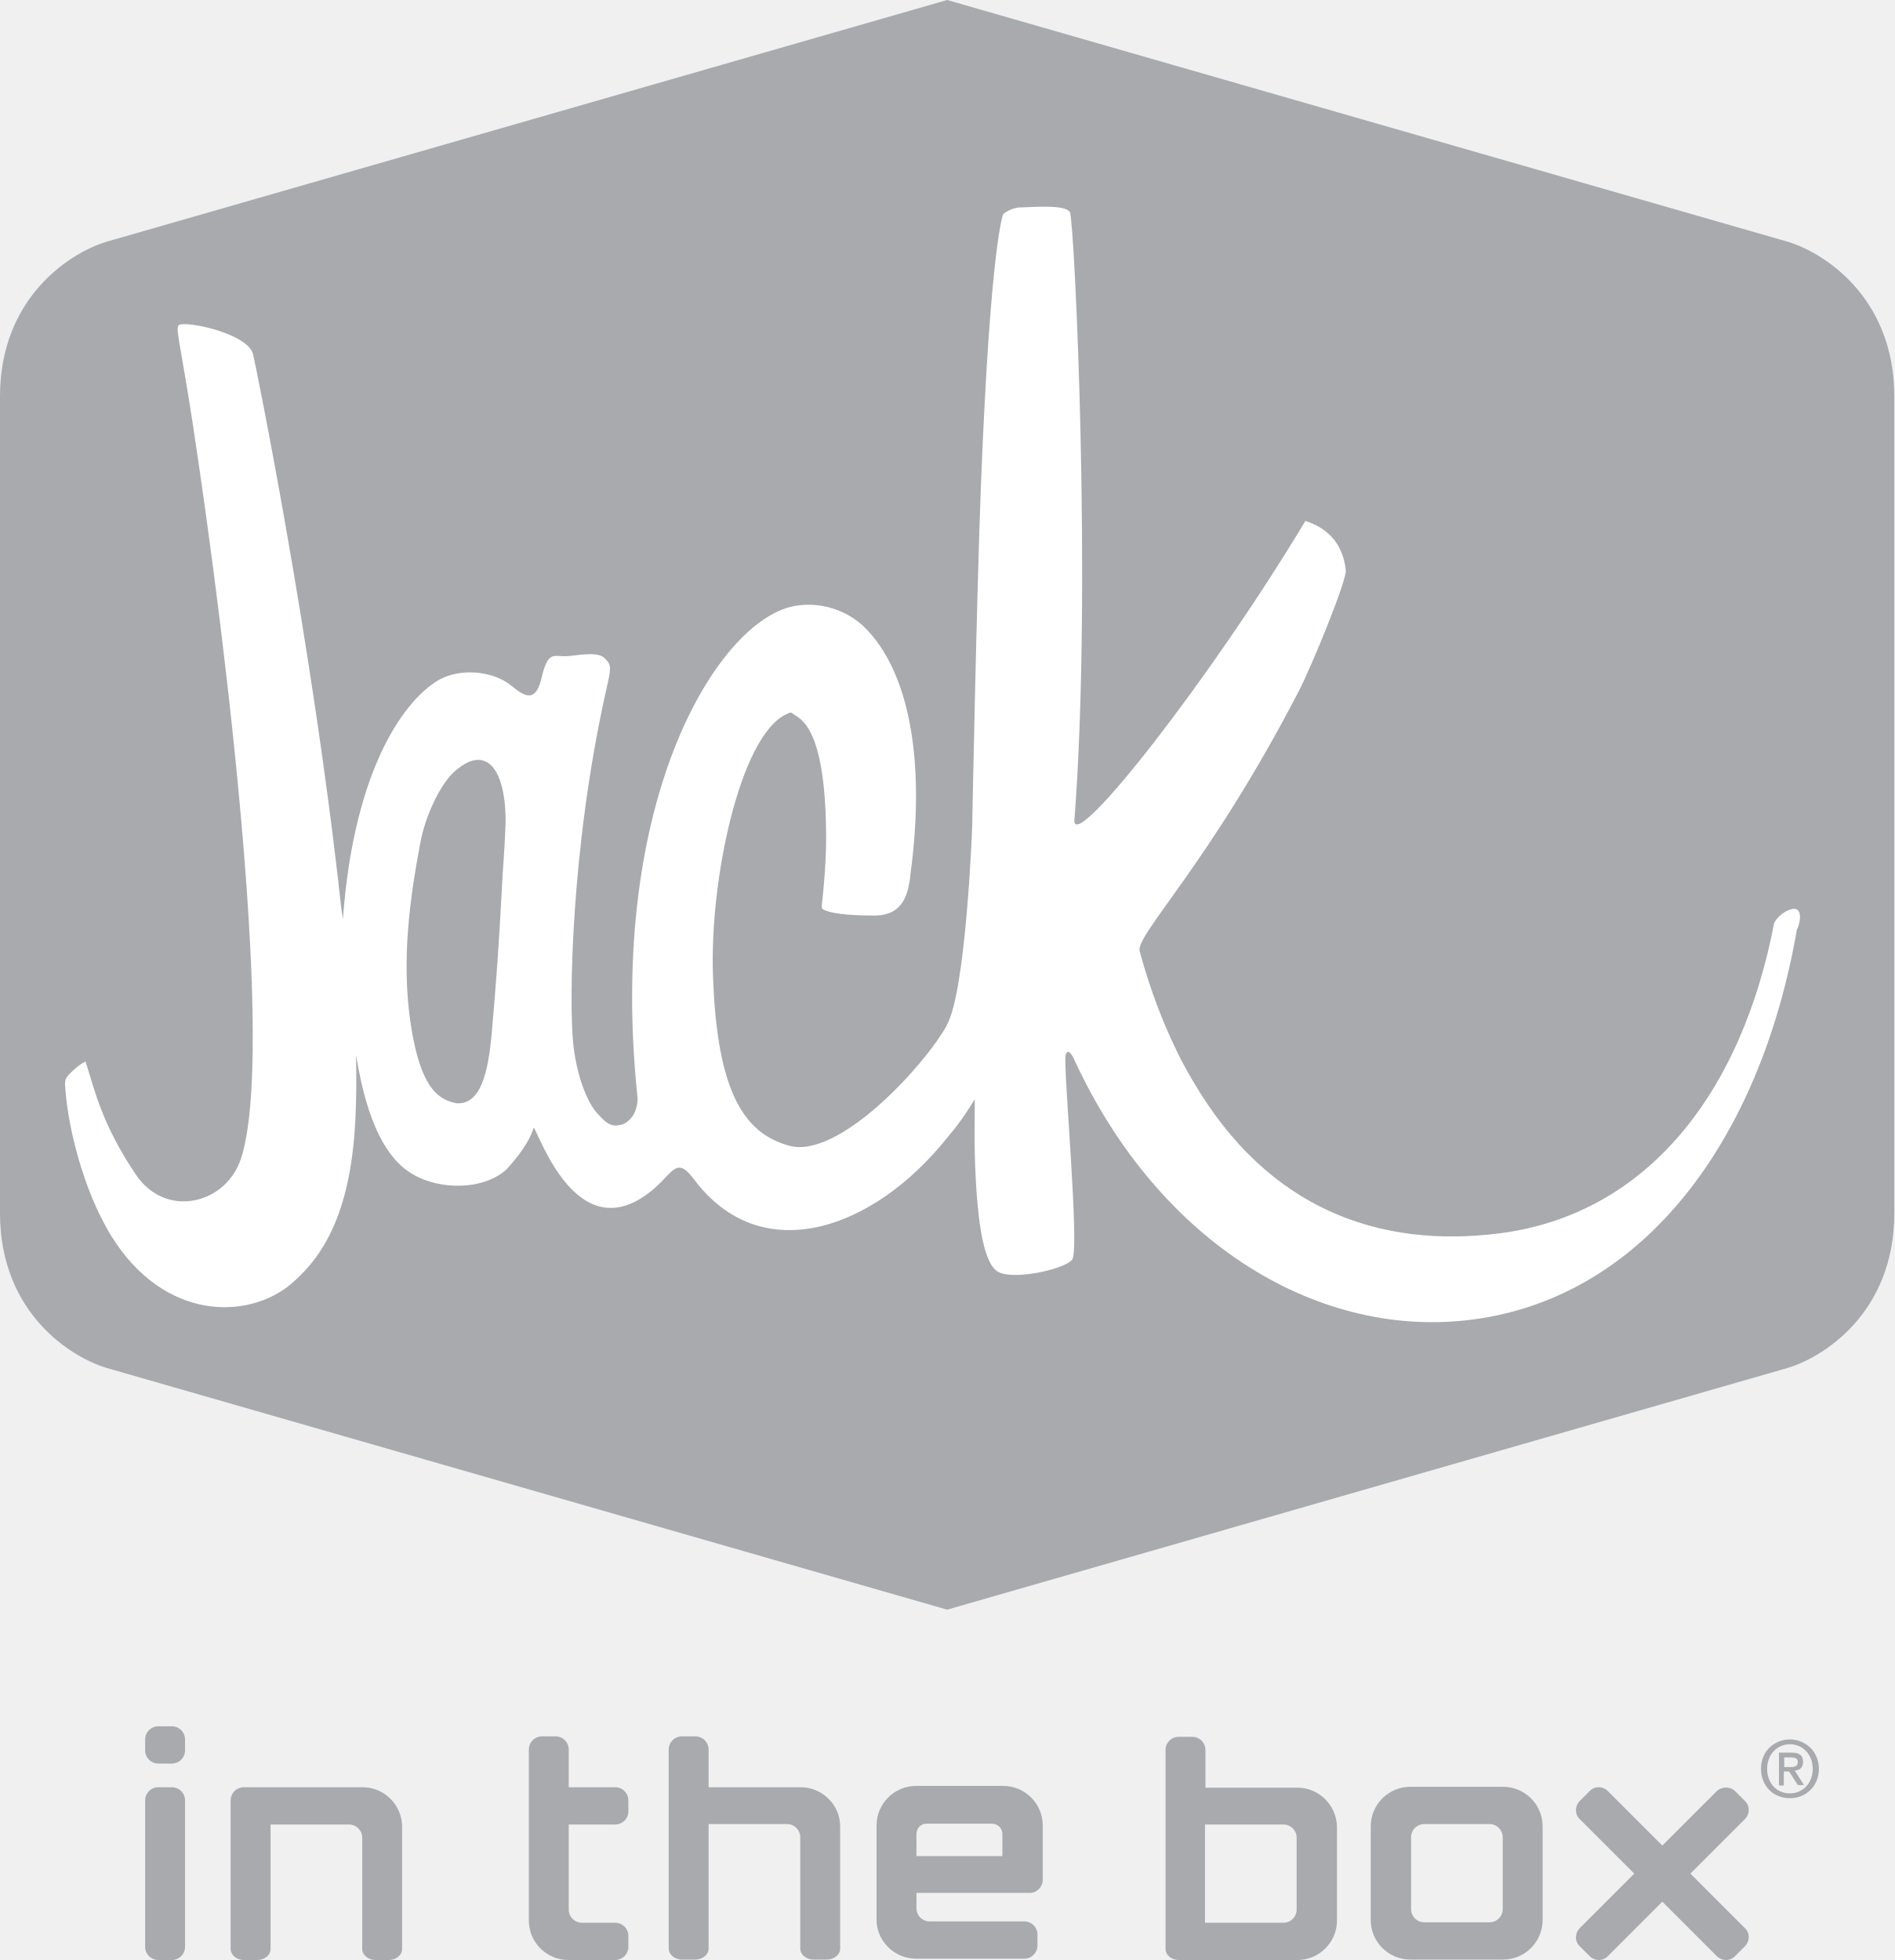
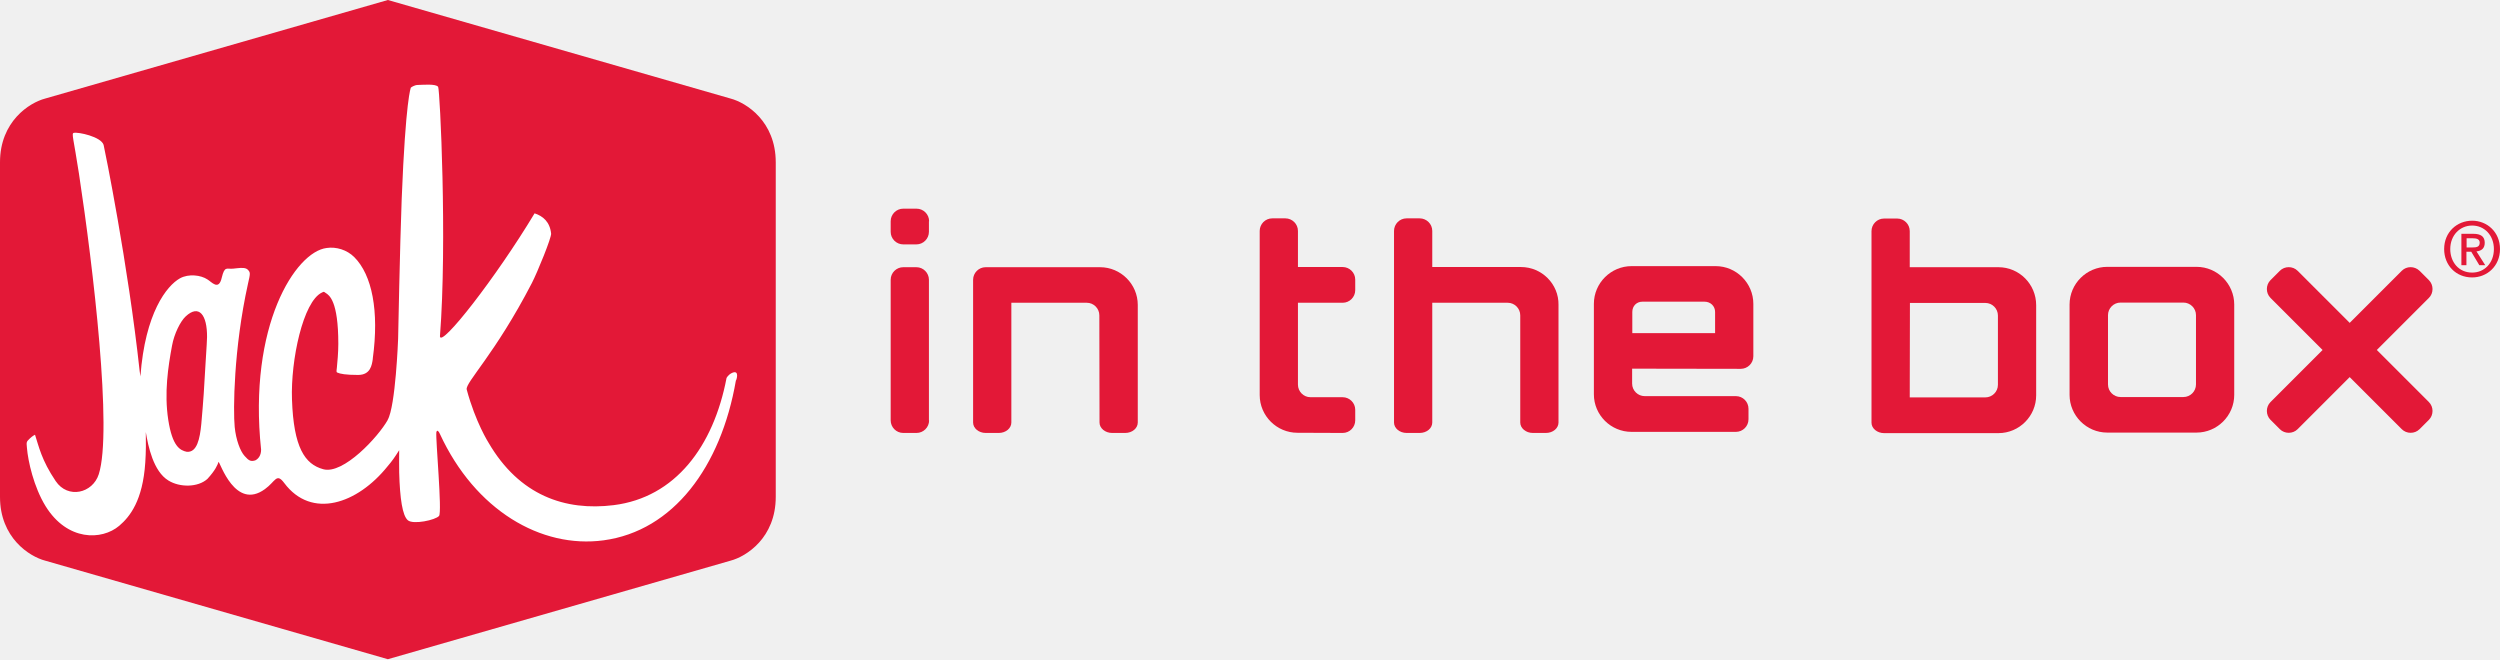
- <svg xmlns="http://www.w3.org/2000/svg" version="1.1" id="Layer_1" x="0px" y="0px" viewBox="0 0 432 447" style="enable-background:new 0 0 432 447;" xml:space="preserve">
+ <svg xmlns="http://www.w3.org/2000/svg" version="1.1" x="0px" y="0px" viewBox="0 0 1392.2 367.1" style="enable-background:new 0 0 1392.2 367.1;" xml:space="preserve">
  <style type="text/css">
	.st0{display:none;}
	.st1{display:inline;}
	.st2{fill:#FFFFFF;}
- 	.st3{fill:#a9aaae;}
- 	.st4{display:none;fill:#a9aaae;}
+ 	.st3{fill:#E31837;}
+ 	.st4{display:none;fill:#D8D9DA;}
+ 	.st5{display:none;fill:#FFFFFF;}
+ 	.st6{fill:none;}
</style>
  <g id="stroke" class="st0">
    <g class="st1">
      <path class="st2" d="M216-7.6L17.2,49.5C8.1,51.9-9,62.8-9,86.5v194c0,23.8,17.1,34.6,26.1,37L216,374.7V-7.6z" />
      <path class="st2" d="M216-7.6l198.8,57.2c9,2.4,26.1,13.2,26.1,37v194c0,23.8-17.1,34.6-26.1,37L216,374.7V-7.6z" />
    </g>
  </g>
  <g id="shape">
-     <path class="st3" d="M406.9,54.9L216,0l0,0l0,0l0,0l0,0L25.1,54.9C16.4,57.2,0,67.6,0,90.4v186.3c0,22.8,16.4,33.2,25.1,35.5   L216,367.1l0,0l0,0l0,0l0,0l190.9-54.9c8.7-2.3,25.1-12.7,25.1-35.5V90.4C432,67.6,415.6,57.2,406.9,54.9z" />
-     <path class="st4" d="M407.7,206.6c-2.3,1-3.2,2.9-3.2,2.9c-7.3,38.2-28.6,66.5-62.8,70.8c-27.1,3.4-52.6-5.4-69.7-34.7   c0,0-7.3-11.4-12.2-29.7c-0.9-3.8,15.8-19.7,36.3-59.3c3-5.8,11.1-25.6,10.7-27.6c-0.7-6.5-4.6-9.7-9.2-11.2   c-21.5,35.8-52.3,75.1-52.7,68.5c4.1-52.7,0-137.2-1-138.9c-1.1-1.9-9-1.1-11.2-1.1s-4,1.5-4,1.5s-2.9,6.2-5.1,61.9   c-1,26.2-2,78.1-2,78.1l-1,17.2c-1.3,9.8-3.1,16.3-4.8,20.8v32.8c2.2-3.2,3.7-6.3,6.4-10.6c0,4.5-0.1,11.4,0,14.3   c0.4,14.6,1.8,24,4.8,26.6c2.9,2.6,15.5-0.1,17.4-2.4c1.8-2.2-2-43-1.5-46.6c0.4-1.6,1.3-0.6,2,1c19.6,42.4,56.3,63.9,91.1,59.2   c38.8-5.2,65.4-40.9,73.7-89C409.9,211.1,412.1,204.8,407.7,206.6z" />
-     <path class="st4" d="M216,225.8c-2.2,5.2-3.5,6.9-3.5,6.9c-8,12.4-21.6,24.6-32.3,21.9c-9.4-2.3-15.4-15.7-17.4-38.6   c-1.9-21.7,6.2-54.4,16.6-59.4c1.3-0.6,0.9-0.5,2,0.2c2.1,1.3,7,4.5,7.1,28.3c0,4.7-0.5,10.2-0.8,13.2c-0.2,2.5-0.2,2.5,0.3,2.7   c1.5,0.7,4.7,1.3,11.5,1.3c7,0,7.7-5.5,8.2-8.8v-0.3c3.6-26.3-0.4-46.2-10.3-56.2c-4.1-4.1-10-5.8-15.3-5.1   c-17.2,2.1-44,39.5-36.7,108.3c0,3.3-1.8,7.5-4,9.5c-0.7,0.6-1.7,1.3-2.8,1.2c-4-0.4-7-5.1-7.8-12.1c-0.9-9.2-0.6-43.5,7.4-79.4   c1.3-5.7,1.4-6.1,0-7.6c-1.1-1.2-3-1.3-6.4-0.9l-1.8,0.2c-3.6,0.4-4.8-1.7-6.3,5c-1.7,7.4-5.6,2.4-8,1c-3.6-2.4-10.3-3.3-15.2-0.6   c-7.6,4.2-20.7,15.8-22.4,54.7c0,0,2.8,22.4,2.8,22c4.3,32.5,16,36.6,19.6,37.6c5.7,1.6,10.8,0.6,14.3-3.3c4.5-4.9,5.7-7.9,6.2-9.4   c1.1,0.1,2.9,3,3.5,3.9c4.9,7.7,10.1,9.8,13.6,10.3c4.2,0.5,8.6-1,12-4.2c5.4-5,7-11.9,11.4-6c12.3,16.4,32.3,16.6,46.6,5.6   c3.8-3.7,6-6.4,7.8-9L216,225.8L216,225.8z M114.6,203c-0.7,13.3-1.3,21.8-2.4,34.2c-0.8,8.2-2.2,14.7-7.8,14.3   c-3.1-0.2-7-8.2-8.6-16.7c-3.9-20.1-1.9-29.2,0.2-41c1.2-6.7,4.7-13.6,7.5-16.2c7.3-6.9,11.9-0.9,11.8,11.4   C115.2,194.8,114.8,200.3,114.6,203z" />
+     <path class="st3" d="M406.9,54.9L216,0v0l0,0l0,0v0L25.1,54.9C16.4,57.2,0,67.6,0,90.4v186.3c0,22.8,16.4,33.2,25.1,35.5L216,367.1   v0l0,0l0,0v0l190.9-54.9c8.7-2.3,25.1-12.7,25.1-35.5V90.4C432,67.6,415.6,57.2,406.9,54.9z" />
+     <path class="st4" d="M407.7,206.6c-2.3,1-3.2,2.9-3.2,2.9c-7.3,38.2-28.6,66.5-62.8,70.8c-27.1,3.4-52.6-5.4-69.7-34.7   c0,0-7.3-11.4-12.2-29.7c-0.9-3.8,15.8-19.7,36.3-59.3c3-5.8,11.1-25.6,10.7-27.6c-0.7-6.5-4.6-9.7-9.2-11.2   c-21.5,35.8-52.3,75.1-52.7,68.5c4.1-52.7,0-137.2-1-138.9c-1.1-1.9-9-1.1-11.2-1.1c-2.2,0-4,1.5-4,1.5s-2.9,6.2-5.1,61.9   c-1,26.2-2,78.1-2,78.1l-1,17.2c-1.3,9.8-3.1,16.3-4.8,20.8v32.8c2.2-3.2,3.7-6.3,6.4-10.6c0,4.5-0.1,11.4,0,14.3   c0.4,14.6,1.8,24,4.8,26.6c2.9,2.6,15.5-0.1,17.4-2.4c1.8-2.2-2-43-1.5-46.6c0.4-1.6,1.3-0.6,2,1c19.6,42.4,56.3,63.9,91.1,59.2   c38.8-5.2,65.4-40.9,73.7-89C409.9,211.1,412.1,204.8,407.7,206.6z" />
+     <path class="st5" d="M216,225.8c-2.2,5.2-3.5,6.9-3.5,6.9c-8,12.4-21.6,24.6-32.3,21.9c-9.4-2.3-15.4-15.7-17.4-38.6   c-1.9-21.7,6.2-54.4,16.6-59.4c1.3-0.6,0.9-0.5,2,0.2c2.1,1.3,7,4.5,7.1,28.3c0,4.7-0.5,10.2-0.8,13.2c-0.2,2.5-0.2,2.5,0.3,2.7   c1.5,0.7,4.7,1.3,11.5,1.3c7,0,7.7-5.5,8.2-8.8l0-0.3c3.6-26.3-0.4-46.2-10.3-56.2c-4.1-4.1-10-5.8-15.3-5.1   c-17.2,2.1-44,39.5-36.7,108.3c0,3.3-1.8,7.5-4,9.5c-0.7,0.6-1.7,1.3-2.8,1.2c-4-0.4-7-5.1-7.8-12.1c-0.9-9.2-0.6-43.5,7.4-79.4   c1.3-5.7,1.4-6.1,0-7.6c-1.1-1.2-3-1.3-6.4-0.9l-1.8,0.2c-3.6,0.4-4.8-1.7-6.3,5c-1.7,7.4-5.6,2.4-8,1c-3.6-2.4-10.3-3.3-15.2-0.6   c-7.6,4.2-20.7,15.8-22.4,54.7c0,0,2.8,22.4,2.8,22c4.3,32.5,16,36.6,19.6,37.6c5.7,1.6,10.8,0.6,14.3-3.3c4.5-4.9,5.7-7.9,6.2-9.4   c1.1,0.1,2.9,3,3.5,3.9c4.9,7.7,10.1,9.8,13.6,10.3c4.2,0.5,8.6-1,12-4.2c5.4-5,7-11.9,11.4-6c12.3,16.4,32.3,16.6,46.6,5.6   c3.8-3.7,6-6.4,7.8-9V225.8z M114.6,203c-0.7,13.3-1.3,21.8-2.4,34.2c-0.8,8.2-2.2,14.7-7.8,14.3c-3.1-0.2-7-8.2-8.6-16.7   c-3.9-20.1-1.9-29.2,0.2-41c1.2-6.7,4.7-13.6,7.5-16.2c7.3-6.9,11.9-0.9,11.8,11.4C115.2,194.8,114.8,200.3,114.6,203z" />
  </g>
  <g id="in_the_box_xAE_">
    <g>
-       <path class="st3" d="M295.9,407.7h-21v-8.6c0-1.6-1.3-3-3-3h-3.1c-1.6,0-3,1.3-3,3v45.4c0,1.3,1.3,2.5,3,2.5h27.1c4.9,0,9-4,9-9    v-21.4C304.8,411.7,300.8,407.7,295.9,407.7z M274.8,438.5v-22.4h17.9c1.6,0,3,1.3,3,3l0,0v16.4c0,1.6-1.3,3-3,3H274.8z M42.2,444    c0,1.6-1.3,3-3,3h-3.1c-1.6,0-3-1.3-3-3v-33.4c0-1.6,1.3-3,3-3h3.1c1.6,0,3,1.3,3,3V444z M42.2,396.7c0-1.6-1.3-3-3-3h-3.1    c-1.6,0-3,1.3-3,3v2.5c0,1.6,1.3,3,3,3h3.1c1.6,0,3-1.3,3-3V396.7z M140.3,447c1.6,0,3-1.3,3-3v-2.5c0-1.6-1.3-3-3-3h-7.6    c-1.6,0-3-1.3-3-3v-19.4h10.6c1.6,0,3-1.3,3-3v-2.5c0-1.6-1.3-3-3-3h-10.6V399c0-1.6-1.3-3-3-3h-3.1c-1.6,0-3,1.3-3,3v39    c0,4.9,4,9,9,9H140.3z" />
-       <path class="st3" d="M182.6,407.6h-21V399c0-1.6-1.3-3-3-3h-3.1c-1.6,0-3,1.3-3,3v45.4c0,1.3,1.3,2.5,3,2.5h3.1c1.6,0,3-1.1,3-2.5    V416h17.9c1.6,0,3,1.3,3,3v25.4c0,1.3,1.3,2.5,3,2.5h3.1c1.6,0,3-1.1,3-2.5v-27.9C191.6,411.6,187.5,407.6,182.6,407.6z" />
-       <path class="st3" d="M82.6,444.5c0,1.3,1.3,2.5,3,2.5h3.1c1.6,0,3-1.1,3-2.5v-27.9c0-4.9-4-9-9-9H55.6c-1.6,0-3,1.3-3,3v33.9    c0,1.3,1.3,2.5,3,2.5h3.1c1.6,0,3-1.1,3-2.5v-28.4h17.9c1.6,0,3,1.3,3,3V444.5z" />
-       <path class="st3" d="M391.5,408.5l-12.4,12.4l-12.4-12.4c-1.2-1.2-3.1-1.2-4.2,0l-2.2,2.2c-1.2,1.2-1.2,3.1,0,4.2l12.4,12.4    l-12.4,12.4c-1.2,1.2-1.2,3.1,0,4.2l2.2,2.2c1.2,1.2,3.1,1.2,4.2,0l12.4-12.4l12.4,12.4c1.2,1.2,3.1,1.2,4.2,0l2.2-2.2    c1.2-1.2,1.2-3.1,0-4.2l-12.4-12.4l12.4-12.4c1.2-1.2,1.2-3.1,0-4.2l-2.2-2.2C394.6,407.4,392.7,407.4,391.5,408.5z" />
-       <path class="st3" d="M351.8,437.9c0,4.9-4,9-9,9h-21.2c-4.9,0-9-4-9-9v-21.4c0-4.9,4-9,9-9h21.2c4.9,0,9,4,9,9V437.9z M342.7,419    c0-1.6-1.3-3-3-3h-14.9c-1.6,0-3,1.3-3,3v16.4c0,1.6,1.3,3,3,3h14.9c1.6,0,3-1.3,3-3V419z" />
-       <path class="st3" d="M209,431.7v3.5c0,1.6,1.3,3,3,3h12h9.6c1.6,0,3,1.3,3,3v2.5c0,1.6-1.3,3-3,3h-24.7c-4.9,0-9-4-9-8.9v-21.5    c0-4.9,4-9,9-9h19.9c4.9,0,9,4,9,9v12.4c0,1.6-1.3,3-3,3H209z M209,423.3c0.6,0,19.1,0,19.6,0c0-0.5,0-5,0-5    c0-1.4-1.1-2.4-2.5-2.4h-14.7c-1.4,0-2.4,1-2.4,2.4C209,418.3,209,422.7,209,423.3z" />
+       <path class="st3" d="M1112.9,148.8h-49.4v-20.1c0-3.9-3.2-7-7-7h-7.3c-3.9,0-7,3.2-7,7v106.7c0,3.2,3.2,5.8,7,5.8l63.7,0    c11.6,0,21-9.5,21-21v-50.3C1133.9,158.3,1124.5,148.8,1112.9,148.8z M1063.5,221.3l0.1-52.6h42c3.9,0,7,3.2,7,7l0,0v38.6    c0,3.9-3.2,7-7,7H1063.5z M517.4,234.1c0,3.9-3.2,7-7,7H503c-3.9,0-7-3.2-7-7v-78.3c0-3.9,3.2-7,7-7h7.3c3.9,0,7,3.2,7,7V234.1z     M517.4,123.2c0-3.9-3.2-7-7-7H503c-3.9,0-7,3.2-7,7v5.9c0,3.9,3.2,7,7,7h7.3c3.9,0,7-3.2,7-7V123.2z M747.7,241.1    c3.9,0,7-3.2,7-7v-5.9c0-3.9-3.2-7-7-7h-17.9c-3.9,0-7-3.2-7-7l0-45.6h24.9c3.9,0,7-3.2,7-7v-5.9c0-3.9-3.2-7-7-7h-24.9v-20.1    c0-3.9-3.2-7-7-7h-7.3c-3.9,0-7,3.2-7,7v91.4c0,11.6,9.5,21,21,21L747.7,241.1z" />
+       <path class="st3" d="M847,148.7h-49.4v-20.1c0-3.9-3.2-7-7-7h-7.3c-3.9,0-7,3.2-7,7v106.7c0,3.2,3.2,5.8,7,5.8h7.3    c3.9,0,7-2.6,7-5.8l0-66.7h42c3.9,0,7,3.2,7,7l0,59.7c0,3.2,3.2,5.8,7,5.8h7.3c3.9,0,7-2.6,7-5.8v-65.5    C868.1,158.2,858.6,148.7,847,148.7z" />
+       <path class="st3" d="M612.3,235.3c0,3.2,3.2,5.8,7,5.8h7.3c3.9,0,7-2.6,7-5.8v-65.5c0-11.6-9.5-21-21-21h-63.7c-3.9,0-7,3.2-7,7    v79.5c0,3.2,3.2,5.8,7,5.8h7.3c3.9,0,7-2.6,7-5.8l0-66.7h42c3.9,0,7,3.2,7,7L612.3,235.3z" />
+       <path class="st3" d="M1337.5,150.8l-29,29l-29-29c-2.7-2.7-7.2-2.7-9.9,0l-5.2,5.2c-2.7,2.7-2.7,7.2,0,9.9l29,29l-29,29    c-2.7,2.7-2.7,7.2,0,9.9l5.2,5.2c2.7,2.7,7.2,2.7,9.9,0l29-29l29,29c2.7,2.7,7.2,2.7,9.9,0l5.2-5.2c2.7-2.7,2.7-7.2,0-9.9l-29-29    l29-29c2.7-2.7,2.7-7.2,0-9.9l-5.2-5.2C1344.6,148.1,1340.2,148.1,1337.5,150.8z" />
+       <path class="st3" d="M1244.2,219.9c0,11.6-9.5,21-21,21h-49.7c-11.6,0-21-9.5-21-21v-50.3c0-11.6,9.5-21,21-21h49.7    c11.6,0,21,9.5,21,21V219.9z M1222.9,175.5c0-3.9-3.2-7-7-7h-35c-3.9,0-7,3.2-7,7v38.6c0,3.9,3.2,7,7,7h35c3.9,0,7-3.2,7-7V175.5z    " />
+       <path class="st3" d="M908.9,205.3v8.3c0,3.9,3.2,7,7,7h28.3h22.5c3.9,0,7,3.2,7,7v5.9c0,3.9-3.2,7-7,7h-58.1    c-11.6,0-21-9.4-21-20.9v-50.4c0-11.6,9.5-21,21-21h46.8c11.6,0,21,9.5,21,21v29.2c0,3.9-3.2,7-7,7L908.9,205.3z M909,185.5    c1.3,0,44.8,0,46.1,0c0-1.3,0-11.8,0-11.8c0-3.2-2.5-5.7-5.9-5.7h-34.6c-3.2,0-5.6,2.4-5.6,5.7C909,173.7,909,184.2,909,185.5z" />
    </g>
-     <path class="st3" d="M408.2,410.1c-3.9,0-6.6-2.9-6.6-6.7c0-4.1,3.1-6.7,6.6-6.7s6.6,2.7,6.6,6.7   C414.8,407.4,411.8,410.1,408.2,410.1z M408.2,397.8c-2.9,0-5.2,2.3-5.2,5.6c0,3.1,2,5.6,5.2,5.6c2.9,0,5.2-2.3,5.2-5.6   C413.4,400.1,411.1,397.8,408.2,397.8z M406.9,407.2h-1.2v-7.5h2.8c1.8,0,2.7,0.6,2.7,2.1c0,1.4-0.8,1.9-1.9,2l2.1,3.3H410l-2-3.1   h-1.2v3.2H406.9z M408.3,403c0.9,0,1.7-0.1,1.7-1.2c0-0.9-0.9-1-1.6-1h-1.5v2.2H408.3z" />
+     <path class="st3" d="M1376.7,154.5c-9.1,0-15.6-6.8-15.6-15.8c0-9.5,7.2-15.8,15.6-15.8c8.3,0,15.5,6.3,15.5,15.8   C1392.2,148.2,1385,154.5,1376.7,154.5z M1376.7,125.6c-6.8,0-12.2,5.4-12.2,13.1c0,7.2,4.7,13.1,12.2,13.1   c6.8,0,12.1-5.3,12.1-13.1C1388.8,131,1383.5,125.6,1376.7,125.6z M1373.6,147.7h-2.9v-17.5h6.6c4.2,0,6.4,1.5,6.4,5   c0,3.2-1.9,4.5-4.6,4.8l4.9,7.7h-3.3l-4.5-7.5h-2.7V147.7z M1376.8,137.8c2.2,0,4.1-0.2,4.1-2.7c0-2.1-2.1-2.4-3.8-2.4h-3.5v5.1   H1376.8z" />
  </g>
  <g id="Jack">
-     <path class="st3" d="M103.2,176.3c-2.8,2.7-6.3,9.6-7.6,16.3c-2.1,11.8-4.3,26.3-2.1,41.3c2.3,15,6.6,17,10.3,17.8   c5.7,0.4,7.3-7.3,8.1-15.5c1.2-12.4,1.8-20.9,2.4-34.3c0.1-2.7,0.6-8.2,0.7-14.1C115.2,175.4,110.6,169.3,103.2,176.3z" />
+     <path class="st6" d="M103.2,176.3c-2.8,2.7-6.3,9.6-7.6,16.3c-2.1,11.8-4.3,26.3-2.1,41.3c2.3,15,6.6,17,10.3,17.8   c5.7,0.4,7.3-7.3,8.1-15.5c1.2-12.4,1.8-20.9,2.4-34.3c0.1-2.7,0.6-8.2,0.7-14.1C115.2,175.4,110.6,169.3,103.2,176.3z" />
    <g>
-       <path class="st2" d="M407.8,207.6c-2.3,1-3.2,2.9-3.2,2.9c-7.3,38.2-28.6,66.5-62.8,70.8c-27.1,3.4-52.6-5.4-69.7-34.7    c0,0-7.3-11.4-12.2-29.7c-0.9-3.8,15.8-19.7,36.3-59.3c3-5.8,11.1-25.6,10.7-27.6c-0.7-6.5-4.6-9.7-9.2-11.2    c-21.5,35.8-52.3,75.1-52.7,68.5c4.1-52.7,0-137.2-1-138.9c-1.1-1.9-9-1.1-11.2-1.1s-4,1.5-4,1.5s-2.9,6.2-5.1,61.9    c-1,26.2-2,78.1-2,78.1s-1.4,37.4-5.8,45v0.1c-5.2,9.3-24.7,30.5-35.9,27.4c-10.3-2.8-16.5-12.2-17.4-38.8    c-0.8-21.9,6.2-54.7,16.7-59.6c1.3-0.6,0.9-0.5,2,0.2c2.1,1.3,7.1,4.5,7.1,28.4c0,4.7-0.5,10.3-0.8,13.2c-0.3,2.5-0.3,2.5,0.3,2.8    c1.5,0.7,4.7,1.3,11.5,1.3c7,0,7.7-5.6,8.2-8.9v-0.3c3.6-26.4-0.4-46.5-10.3-56.4c-4.1-4.1-10.1-5.9-15.4-5.1    c-17.3,2.1-43.8,43.2-36.5,112.3c0,3.3-1.6,5.2-3.3,6c-2.5,0.7-3.5,0.2-5.9-2.5c-2.4-2.6-4.8-9-5.5-16.1    c-0.9-9.2-0.6-43.7,7.4-79.8c1.3-5.7,1.4-6.2,0-7.7c-1.1-1.2-3-1.3-6.4-0.9l-1.8,0.2c-3.6,0.4-4.8-1.7-6.4,5c-1.7,7.5-5.6,2.4-8,1    c-3.6-2.4-10.4-3.3-15.3-0.6c-7.3,4.1-19.4,19.2-22,54.6c-0.2-1.3-0.3-2.2-0.4-2.7c-6.5-60-19.5-123.7-20.1-126.2    c-1.4-4.6-14.2-7.3-16.6-6.7c-1.4,0.3-0.2,2.7,2.9,22.9c7.9,52,18.7,143.2,11,167.2c-3.4,10.6-17.2,13.9-24,3.8    c-7.9-11.7-9.4-19.4-11.5-25.8c0,0-1.2,0.5-2.8,2c-2.1,2-2,2-1.7,5.3c0.6,7.4,3.8,21.8,10.4,32.5c12.1,19.5,31.3,19.1,41,10.9    c6-5.1,13.1-14.1,14.5-35.2c0.4-5.7,0.4-12,0.3-17c1.3,7.9,4.2,21.9,12.6,27c6.3,3.9,16.4,3.9,21.7-0.9c4.5-4.9,5.7-7.9,6.2-9.5    c0.9,0.3,9.3,27.2,25.8,15.2c6-4.3,6.4-9.3,10.8-3.4c15.2,20.3,40.7,11.7,57.6-9.4l0,0c2.4-2.8,3.9-4.9,6.4-8.9    c0,4.5-0.1,9.4,0,12.4c0.4,14.6,1.8,24,4.8,26.6c2.9,2.6,15.5-0.1,17.4-2.4c1.8-2.2-2-43-1.5-46.6c0.4-1.6,1.3-0.6,2,1    c19.6,42.4,56.3,63.9,91.1,59.2c38.8-5.2,65.4-40.9,73.7-89C410,212.1,412.1,205.8,407.8,207.6z M114.5,201.8    c-0.7,13.4-1.3,21.9-2.4,34.3c-0.8,8.3-2.4,16-8.1,15.5c-3.7-0.8-8-2.9-10.3-17.8c-2.3-15-0.1-29.5,2.1-41.3    c1.2-6.7,4.7-13.6,7.6-16.3c7.4-6.9,12-0.9,11.9,11.5C115.1,193.7,114.6,199.1,114.5,201.8z" />
+       <path class="st2" d="M407.8,207.6c-2.3,1-3.2,2.9-3.2,2.9c-7.3,38.2-28.6,66.5-62.8,70.8c-27.1,3.4-52.6-5.4-69.7-34.7    c0,0-7.3-11.4-12.2-29.7c-0.9-3.8,15.8-19.7,36.3-59.3c3-5.8,11.1-25.6,10.7-27.6c-0.7-6.5-4.6-9.7-9.2-11.2    c-21.5,35.8-52.3,75.1-52.7,68.5c4.1-52.7,0-137.2-1-138.9c-1.1-1.9-9-1.1-11.2-1.1c-2.2,0-4,1.5-4,1.5s-2.9,6.2-5.1,61.9    c-1,26.2-2,78.1-2,78.1s-1.4,37.4-5.8,45v0.1c-5.2,9.3-24.7,30.5-35.9,27.4c-10.3-2.8-16.5-12.2-17.4-38.8    c-0.8-21.9,6.2-54.7,16.7-59.6c1.3-0.6,0.9-0.5,2,0.2c2.1,1.3,7.1,4.5,7.1,28.4c0,4.7-0.5,10.3-0.8,13.2c-0.3,2.5-0.3,2.5,0.3,2.8    c1.5,0.7,4.7,1.3,11.5,1.3c7,0,7.7-5.6,8.2-8.9l0-0.3c3.6-26.4-0.4-46.5-10.3-56.4c-4.1-4.1-10.1-5.9-15.4-5.1    c-17.3,2.1-43.8,43.2-36.5,112.3c0,3.3-1.6,5.2-3.3,6c-2.5,0.7-3.5,0.2-5.9-2.5c-2.4-2.6-4.8-9-5.5-16.1    c-0.9-9.2-0.6-43.7,7.4-79.8c1.3-5.7,1.4-6.2,0-7.7c-1.1-1.2-3-1.3-6.4-0.9l-1.8,0.2c-3.6,0.4-4.8-1.7-6.4,5c-1.7,7.5-5.6,2.4-8,1    c-3.6-2.4-10.4-3.3-15.3-0.6c-7.3,4.1-19.4,19.2-22,54.6c-0.2-1.3-0.3-2.2-0.4-2.7c-6.5-60-19.5-123.7-20.1-126.2    c-1.4-4.6-14.2-7.3-16.6-6.7c-1.4,0.3-0.2,2.7,2.9,22.9c7.9,52,18.7,143.2,11,167.2c-3.4,10.6-17.2,13.9-24,3.8    c-7.9-11.7-9.4-19.4-11.5-25.8c0,0-1.2,0.5-2.8,2c-2.1,2-2,2-1.7,5.3c0.6,7.4,3.8,21.8,10.4,32.5c12.1,19.5,31.3,19.1,41,10.9    c6-5.1,13.1-14.1,14.5-35.2c0.4-5.7,0.4-12,0.3-17c1.3,7.9,4.2,21.9,12.6,27c6.3,3.9,16.4,3.9,21.7-0.9c4.5-4.9,5.7-7.9,6.2-9.5    c0.9,0.3,9.3,27.2,25.8,15.2c6-4.3,6.4-9.3,10.8-3.4c15.2,20.3,40.7,11.7,57.6-9.4v0c2.4-2.8,3.9-4.9,6.4-8.9    c0,4.5-0.1,9.4,0,12.4c0.4,14.6,1.8,24,4.8,26.6c2.9,2.6,15.5-0.1,17.4-2.4c1.8-2.2-2-43-1.5-46.6c0.4-1.6,1.3-0.6,2,1    c19.6,42.4,56.3,63.9,91.1,59.2c38.8-5.2,65.4-40.9,73.7-89C410,212.1,412.1,205.8,407.8,207.6z M114.5,201.8    c-0.7,13.4-1.3,21.9-2.4,34.3c-0.8,8.3-2.4,16-8.1,15.5c-3.7-0.8-8-2.9-10.3-17.8c-2.3-15-0.1-29.5,2.1-41.3    c1.2-6.7,4.7-13.6,7.6-16.3c7.4-6.9,12-0.9,11.9,11.5C115.1,193.7,114.6,199.1,114.5,201.8z" />
    </g>
  </g>
</svg>
